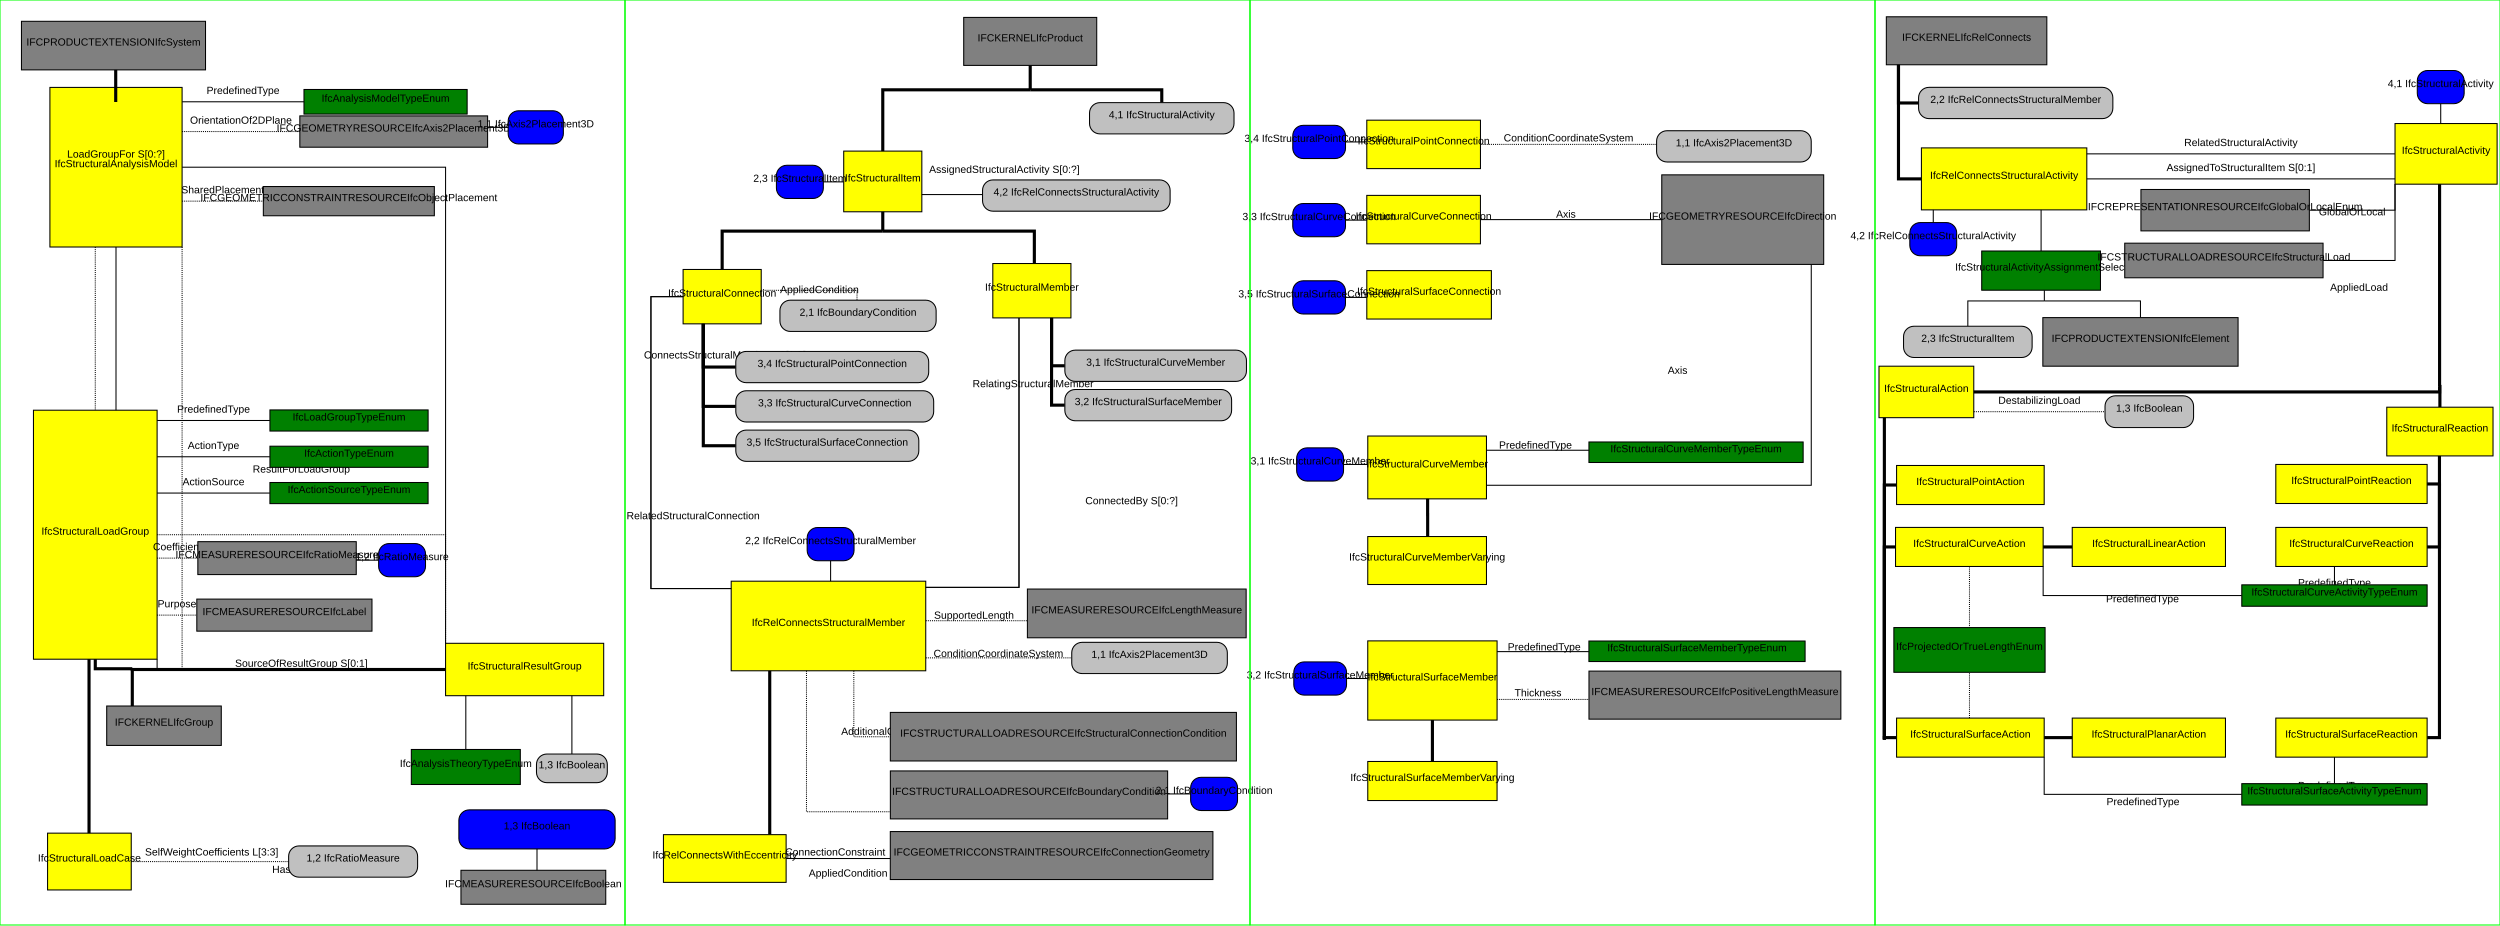
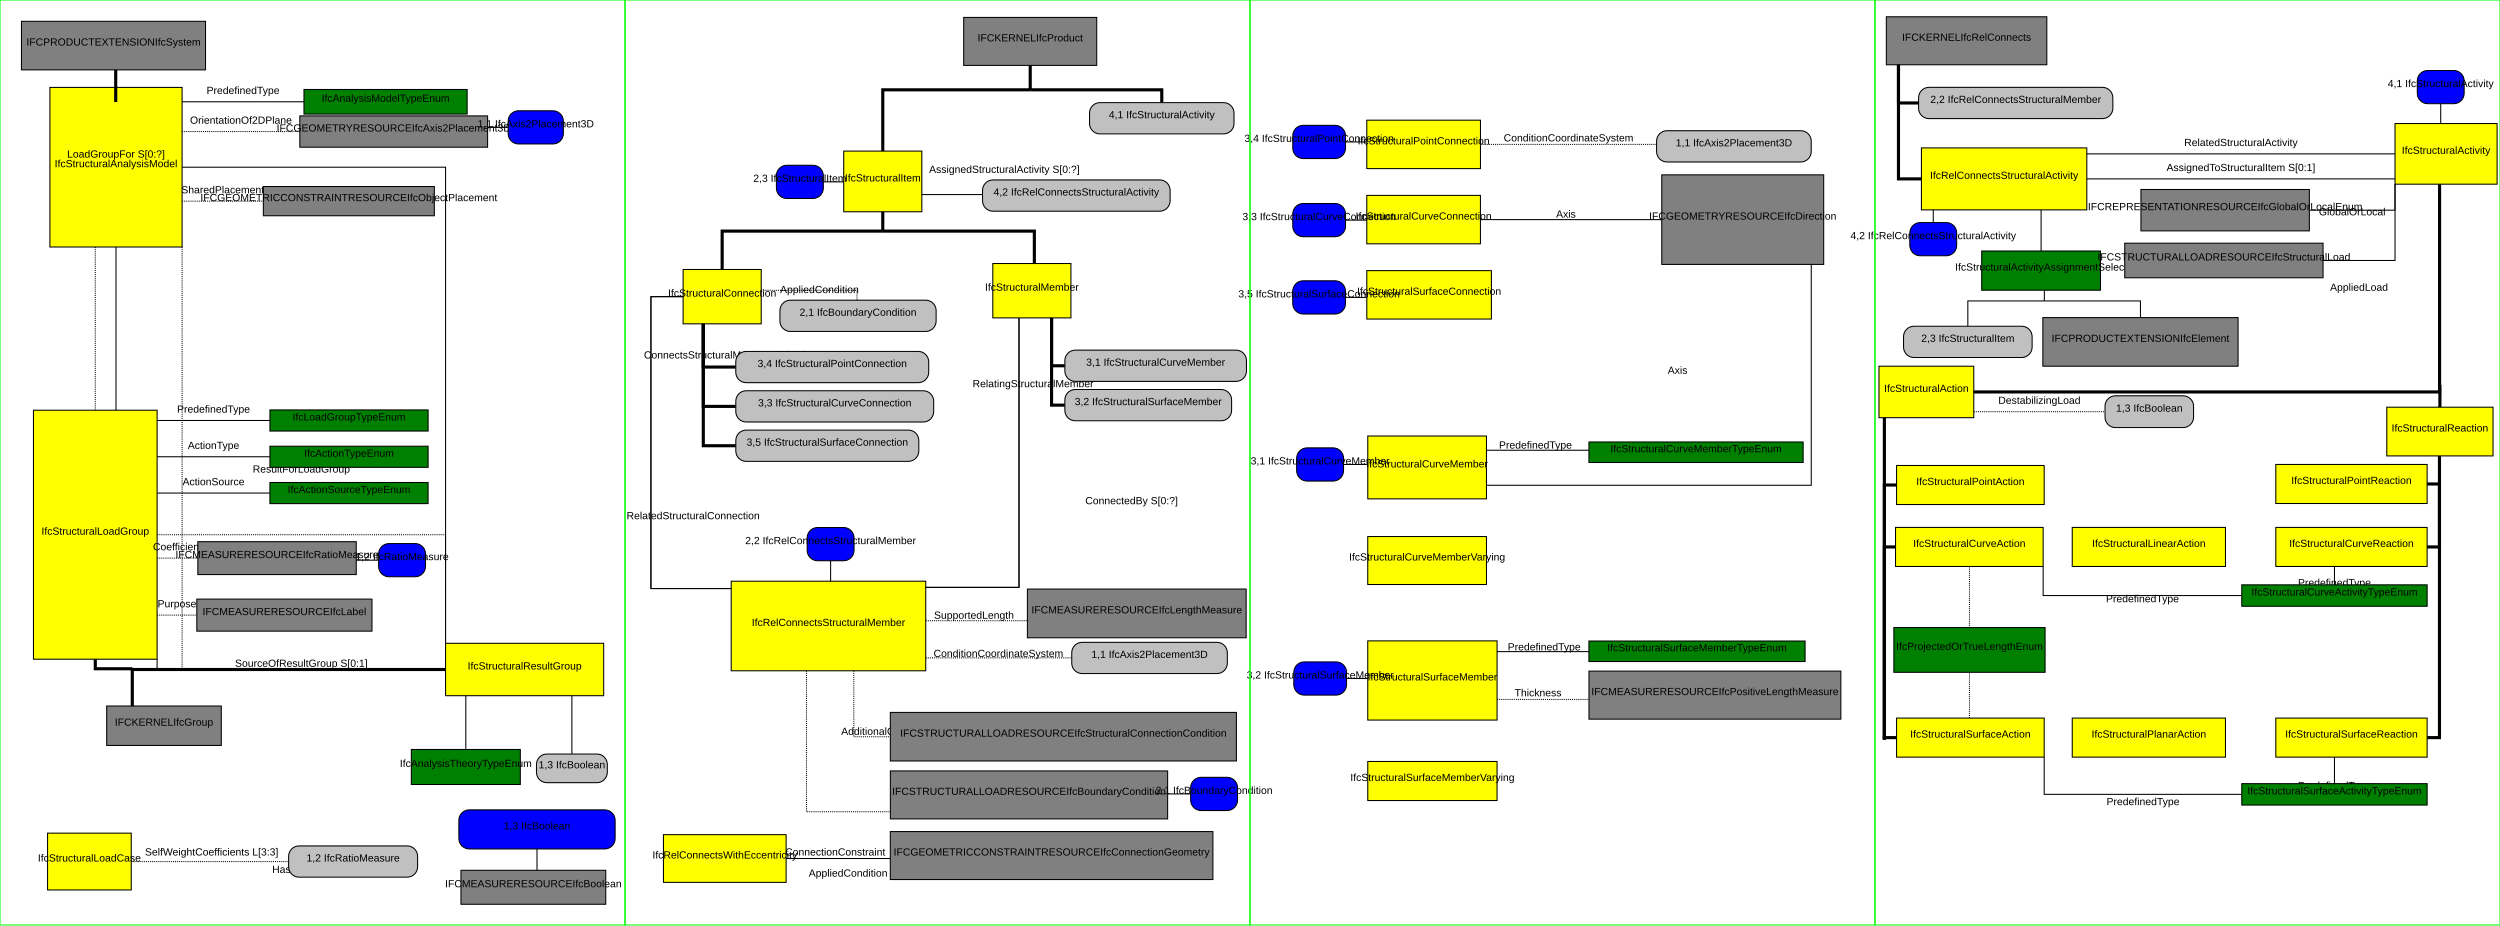
<svg xmlns="http://www.w3.org/2000/svg" version="1.1" width="2400" height="888">
  <g id="IfcRelConnectsStructuralActivity" fill="yellow">
    <rect x="1844.552" y="141.981" width="158.783" height="59.5" stroke="black" />
    <text x="1923.943" y="171.731" fill="black" font-family="Arial, Helvetica, sans-serif" font-size="10" alignment-baseline="middle" text-anchor="middle">IfcRelConnectsStructuralActivity</text>
    <g id="RelatingElement">
      <polyline points="1959.45,201.481 1959.45,201.481 1959.45,240.969 " fill="none" stroke="black" />
      <text x="1959.45" y="253.213" fill="black" font-family="Arial, Helvetica, sans-serif" font-size="10" alignment-baseline="middle" text-anchor="middle">RelatingElement</text>
    </g>
    <g id="RelatedStructuralActivity">
      <polyline points="2003.335,147.708 2003.335,147.708 2299.224,147.708 " fill="none" stroke="black" />
      <text x="2151.28" y="140.208" fill="black" font-family="Arial, Helvetica, sans-serif" font-size="10" alignment-baseline="middle" text-anchor="middle">RelatedStructuralActivity</text>
    </g>
  </g>
  <g id="IfcRelConnectsStructuralMember" fill="yellow">
    <rect x="701.942" y="557.945" width="186.774" height="86.01" stroke="black" />
-     <polyline points="738.941,643.955 738.941,801.261 " fill="none" stroke="black" stroke-width="3" />
    <text x="795.329" y="600.95" fill="black" font-family="Arial, Helvetica, sans-serif" font-size="10" alignment-baseline="middle" text-anchor="middle">IfcRelConnectsStructuralMember</text>
    <g id="RelatingStructuralMember">
      <polyline points="888.716,563.88 978.238,563.88 978.238,305.185 " fill="none" stroke="black" />
      <text x="991.741" y="371.73" fill="black" font-family="Arial, Helvetica, sans-serif" font-size="10" alignment-baseline="middle" text-anchor="middle">RelatingStructuralMember</text>
    </g>
    <g id="RelatedStructuralConnection">
      <polyline points="701.942,565.02 624.898,565.02 624.898,284.79 655.775,284.79 " fill="none" stroke="black" />
      <text x="665.411" y="498.472" fill="black" font-family="Arial, Helvetica, sans-serif" font-size="10" alignment-baseline="middle" text-anchor="middle">RelatedStructuralConnection</text>
    </g>
    <g id="AppliedCondition">
      <polyline points="774.227,643.955 774.227,779.285 854.745,779.285 " fill="none" stroke="black" stroke-dasharray="1,1" />
      <text x="814.201" y="841.569" fill="black" font-family="Arial, Helvetica, sans-serif" font-size="10" alignment-baseline="middle" text-anchor="middle">AppliedCondition</text>
    </g>
    <g id="AdditionalConditions">
      <polyline points="819.663,643.955 819.663,707.279 854.711,707.279 " fill="none" stroke="black" stroke-dasharray="1,1" />
      <text x="853.122" y="705.482" fill="black" font-family="Arial, Helvetica, sans-serif" font-size="10" alignment-baseline="middle" text-anchor="middle">AdditionalConditions</text>
    </g>
    <g id="SupportedLength">
      <polyline points="888.716,595.886 986.304,595.886 " fill="none" stroke="black" stroke-dasharray="1,1" />
      <text x="935.036" y="594.009" fill="black" font-family="Arial, Helvetica, sans-serif" font-size="10" alignment-baseline="middle" text-anchor="middle">SupportedLength</text>
    </g>
    <g id="ConditionCoordinateSystem">
      <polyline points="888.716,631.549 1028.877,631.549 " fill="none" stroke="black" stroke-dasharray="1,1" />
      <text x="958.472" y="630.718" fill="black" font-family="Arial, Helvetica, sans-serif" font-size="10" alignment-baseline="middle" text-anchor="middle">ConditionCoordinateSystem</text>
    </g>
  </g>
  <g id="IfcRelConnectsWithEccentricity" fill="yellow">
    <rect x="636.899" y="801.261" width="117.774" height="45.817" stroke="black" />
    <text x="695.786" y="824.17" fill="black" font-family="Arial, Helvetica, sans-serif" font-size="10" alignment-baseline="middle" text-anchor="middle">IfcRelConnectsWithEccentricity</text>
    <g id="ConnectionConstraint">
      <polyline points="754.673,824.17 854.686,824.17 " fill="none" stroke="black" />
      <text x="801.828" y="821.318" fill="black" font-family="Arial, Helvetica, sans-serif" font-size="10" alignment-baseline="middle" text-anchor="middle">ConnectionConstraint</text>
    </g>
  </g>
  <g id="IfcStructuralAction" fill="yellow">
    <rect x="1803.823" y="351.548" width="91" height="49.426" stroke="black" />
    <polyline points="1809,400.974 1809,400.974 1809,710 " fill="none" stroke="black" stroke-width="3" />
    <polyline points="1809,710 1809,710 1809,465.612 1820.715,465.612 " fill="none" stroke="black" stroke-width="3" />
    <polyline points="1809,710 1809,710 1809,525.073 1819.715,525.073 " fill="none" stroke="black" stroke-width="3" />
    <polyline points="1809,710 1809,710 1809,708.112 1820.715,708.112 " fill="none" stroke="black" stroke-width="3" />
    <text x="1849.323" y="376.261" fill="black" font-family="Arial, Helvetica, sans-serif" font-size="10" alignment-baseline="middle" text-anchor="middle">IfcStructuralAction</text>
    <g id="DestabilizingLoad">
      <polyline points="1894.823,395.224 1894.823,395.224 2020.823,395.224 " fill="none" stroke="black" stroke-dasharray="1,1" />
      <text x="1957.823" y="387.724" fill="black" font-family="Arial, Helvetica, sans-serif" font-size="10" alignment-baseline="middle" text-anchor="middle">DestabilizingLoad</text>
    </g>
  </g>
  <g id="IfcStructuralActivity" fill="yellow">
    <rect x="2299.224" y="118.602" width="98" height="58.212" stroke="black" />
    <polyline points="2342,176.814 2342,176.814 2342,371 " fill="none" stroke="black" stroke-width="3" />
    <polyline points="2342,371 2342,371 2342,376.261 1894.823,376.261 " fill="none" stroke="black" stroke-width="3" />
    <polyline points="2342,371 2342,371 2342.302,371 2342.302,390.914 " fill="none" stroke="black" stroke-width="3" />
    <text x="2348.224" y="147.708" fill="black" font-family="Arial, Helvetica, sans-serif" font-size="10" alignment-baseline="middle" text-anchor="middle">IfcStructuralActivity</text>
    <g id="AppliedLoad">
      <polyline points="2299.224,176.814 2299.224,250.062 2230.13,250.062 " fill="none" stroke="black" />
      <text x="2264.677" y="279.185" fill="black" font-family="Arial, Helvetica, sans-serif" font-size="10" alignment-baseline="middle" text-anchor="middle">AppliedLoad</text>
    </g>
    <g id="GlobalOrLocal">
      <polyline points="2299.224,176.814 2299.224,201.774 2216.979,201.774 " fill="none" stroke="black" />
      <text x="2258.102" y="206.753" fill="black" font-family="Arial, Helvetica, sans-serif" font-size="10" alignment-baseline="middle" text-anchor="middle">GlobalOrLocal</text>
    </g>
    <g id="AssignedToStructuralItem">
      <polyline points="2299.224,171.731 2299.224,171.731 2003.335,171.731 " fill="none" stroke="black" />
      <text x="2151.28" y="164.231" fill="black" font-family="Arial, Helvetica, sans-serif" font-size="10" alignment-baseline="middle" text-anchor="middle">AssignedToStructuralItem S[0:1]</text>
    </g>
  </g>
  <g id="IfcStructuralAnalysisModel" fill="yellow">
    <rect x="47.909" y="83.912" width="126.901" height="153.214" stroke="black" />
    <text x="111.36" y="160.519" fill="black" font-family="Arial, Helvetica, sans-serif" font-size="10" alignment-baseline="middle" text-anchor="middle">IfcStructuralAnalysisModel</text>
    <g id="PredefinedType">
      <polyline points="174.81,97.712 174.81,97.712 291.823,97.712 " fill="none" stroke="black" />
      <text x="233.317" y="90.212" fill="black" font-family="Arial, Helvetica, sans-serif" font-size="10" alignment-baseline="middle" text-anchor="middle">PredefinedType</text>
    </g>
    <g id="OrientationOf2DPlane">
      <polyline points="174.81,126.29 174.81,126.29 287.834,126.29 " fill="none" stroke="black" stroke-dasharray="1,1" />
      <text x="231.322" y="118.79" fill="black" font-family="Arial, Helvetica, sans-serif" font-size="10" alignment-baseline="middle" text-anchor="middle">OrientationOf2DPlane</text>
    </g>
    <g id="LoadedBy">
      <polyline points="91.471,237.126 91.471,237.126 91.471,393.798 " fill="none" stroke="black" stroke-dasharray="1,1" />
      <text x="91.471" y="464.634" fill="black" font-family="Arial, Helvetica, sans-serif" font-size="10" alignment-baseline="middle" text-anchor="middle">LoadedBy S[1:?]</text>
    </g>
    <g id="HasResults">
      <polyline points="174.81,237.126 174.81,642.721 427.746,642.721 " fill="none" stroke="black" stroke-dasharray="1,1" />
      <text x="301.278" y="838.018" fill="black" font-family="Arial, Helvetica, sans-serif" font-size="10" alignment-baseline="middle" text-anchor="middle">HasResults S[1:?]</text>
    </g>
    <g id="SharedPlacement">
      <polyline points="174.81,193.099 174.81,193.099 252.808,193.099 " fill="none" stroke="black" stroke-dasharray="1,1" />
      <text x="213.809" y="185.599" fill="black" font-family="Arial, Helvetica, sans-serif" font-size="10" alignment-baseline="middle" text-anchor="middle">SharedPlacement</text>
    </g>
  </g>
  <g id="IfcStructuralConnection" fill="yellow">
    <rect x="655.775" y="258.688" width="75" height="52.203" stroke="black" />
    <polyline points="675.167,310.891 675.167,310.891 " fill="none" stroke="black" stroke-width="3" />
    <polyline points="675.167,310.891 675.167,390.133 706.371,390.133 " fill="none" stroke="black" stroke-width="3" />
    <polyline points="675.167,310.891 675.167,352.369 706.351,352.369 " fill="none" stroke="black" stroke-width="3" />
    <polyline points="675.167,310.891 675.167,427.904 706.378,427.904 " fill="none" stroke="black" stroke-width="3" />
    <text x="693.275" y="284.79" fill="black" font-family="Arial, Helvetica, sans-serif" font-size="10" alignment-baseline="middle" text-anchor="middle">IfcStructuralConnection</text>
    <g id="AppliedCondition">
      <polyline points="730.775,278.706 822.723,278.706 822.723,288.182 " fill="none" stroke="black" stroke-dasharray="1,1" />
      <text x="786.669" y="281.391" fill="black" font-family="Arial, Helvetica, sans-serif" font-size="10" alignment-baseline="middle" text-anchor="middle">AppliedCondition</text>
    </g>
    <g id="ConnectsStructuralMembers">
      <polyline points="701.942,565.02 624.898,565.02 624.898,284.79 655.775,284.79 " fill="none" stroke="black" />
      <text x="695.962" y="344.171" fill="black" font-family="Arial, Helvetica, sans-serif" font-size="10" alignment-baseline="middle" text-anchor="middle">ConnectsStructuralMembers S[1:?]</text>
    </g>
  </g>
  <g id="IfcStructuralCurveAction" fill="yellow">
    <rect x="1819.715" y="506.323" width="141.703" height="37.5" stroke="black" />
-     <polyline points="1961.418,525.073 1961.418,525.073 1989.354,525.073 " fill="none" stroke="black" stroke-width="3" />
    <text x="1890.566" y="525.073" fill="black" font-family="Arial, Helvetica, sans-serif" font-size="10" alignment-baseline="middle" text-anchor="middle">IfcStructuralCurveAction</text>
    <g id="ProjectedOrTrue">
      <polyline points="1890.696,543.823 1890.696,543.823 1890.696,602.462 " fill="none" stroke="black" stroke-dasharray="1,1" />
      <text x="1890.696" y="624.281" fill="black" font-family="Arial, Helvetica, sans-serif" font-size="10" alignment-baseline="middle" text-anchor="middle">ProjectedOrTrue</text>
    </g>
    <g id="PredefinedType">
      <polyline points="1961.418,543.823 1961.418,571.727 2152.13,571.727 " fill="none" stroke="black" />
      <text x="2056.774" y="578.18" fill="black" font-family="Arial, Helvetica, sans-serif" font-size="10" alignment-baseline="middle" text-anchor="middle">PredefinedType</text>
    </g>
  </g>
  <g id="IfcStructuralCurveConnection" fill="yellow">
    <rect x="1312.113" y="187.573" width="109.094" height="46.5" stroke="black" />
    <text x="1366.66" y="210.823" fill="black" font-family="Arial, Helvetica, sans-serif" font-size="10" alignment-baseline="middle" text-anchor="middle">IfcStructuralCurveConnection</text>
    <g id="Axis">
      <polyline points="1421.207,210.823 1508.25,210.823 1508.25,210.849 1595.294,210.849 " fill="none" stroke="black" />
      <text x="1503.295" y="208.947" fill="black" font-family="Arial, Helvetica, sans-serif" font-size="10" alignment-baseline="middle" text-anchor="middle">Axis</text>
    </g>
  </g>
  <g id="IfcStructuralCurveMember" fill="yellow">
    <rect x="1313.068" y="418.588" width="113.943" height="60.313" stroke="black" />
-     <polyline points="1370.508,478.901 1370.508,493.947 1370.554,493.947 1370.554,515.077 " fill="none" stroke="black" stroke-width="3" />
    <text x="1370.04" y="448.744" fill="black" font-family="Arial, Helvetica, sans-serif" font-size="10" alignment-baseline="middle" text-anchor="middle">IfcStructuralCurveMember</text>
    <g id="PredefinedType">
      <polyline points="1427.011,432.235 1525.383,432.235 " fill="none" stroke="black" />
      <text x="1474.059" y="430.638" fill="black" font-family="Arial, Helvetica, sans-serif" font-size="10" alignment-baseline="middle" text-anchor="middle">PredefinedType</text>
    </g>
    <g id="Axis">
      <polyline points="1427.011,465.854 1738.807,465.854 1738.807,253.837 " fill="none" stroke="black" />
      <text x="1610.493" y="358.872" fill="black" font-family="Arial, Helvetica, sans-serif" font-size="10" alignment-baseline="middle" text-anchor="middle">Axis</text>
    </g>
  </g>
  <g id="IfcStructuralCurveMemberVarying" fill="yellow">
    <rect x="1313.041" y="515.077" width="113.972" height="46.055" stroke="black" />
    <text x="1370.027" y="538.105" fill="black" font-family="Arial, Helvetica, sans-serif" font-size="10" alignment-baseline="middle" text-anchor="middle">IfcStructuralCurveMemberVarying</text>
  </g>
  <g id="IfcStructuralCurveReaction" fill="yellow">
    <rect x="2184.78" y="506.323" width="145.259" height="37.5" stroke="black" />
    <text x="2257.41" y="525.073" fill="black" font-family="Arial, Helvetica, sans-serif" font-size="10" alignment-baseline="middle" text-anchor="middle">IfcStructuralCurveReaction</text>
    <g id="PredefinedType">
      <polyline points="2241.085,543.823 2241.085,543.823 2241.085,561.454 " fill="none" stroke="black" />
      <text x="2241.085" y="562.77" fill="black" font-family="Arial, Helvetica, sans-serif" font-size="10" alignment-baseline="middle" text-anchor="middle">PredefinedType</text>
    </g>
  </g>
  <g id="IfcStructuralItem" fill="yellow">
    <rect x="809.964" y="145.059" width="75" height="58.25" stroke="black" />
    <polyline points="847.464,203.309 847.464,221.865 " fill="none" stroke="black" stroke-width="3" />
    <polyline points="847.464,221.865 992.972,221.865 992.972,252.985 " fill="none" stroke="black" stroke-width="3" />
    <polyline points="847.464,221.865 693.275,221.865 693.275,258.688 " fill="none" stroke="black" stroke-width="3" />
    <text x="847.464" y="174.184" fill="black" font-family="Arial, Helvetica, sans-serif" font-size="10" alignment-baseline="middle" text-anchor="middle">IfcStructuralItem</text>
    <g id="AssignedStructuralActivity">
      <polyline points="884.964,186.779 943.241,186.779 " fill="none" stroke="black" />
      <text x="964.205" y="165.986" fill="black" font-family="Arial, Helvetica, sans-serif" font-size="10" alignment-baseline="middle" text-anchor="middle">AssignedStructuralActivity S[0:?]</text>
    </g>
  </g>
  <g id="IfcStructuralLinearAction" fill="yellow">
    <rect x="1989.354" y="506.323" width="147.097" height="37.5" stroke="black" />
    <text x="2062.902" y="525.073" fill="black" font-family="Arial, Helvetica, sans-serif" font-size="10" alignment-baseline="middle" text-anchor="middle">IfcStructuralLinearAction</text>
  </g>
  <g id="IfcStructuralLoadCase" fill="yellow">
    <rect x="45.668" y="799.823" width="80.323" height="54.534" stroke="black" />
    <text x="85.83" y="827.09" fill="black" font-family="Arial, Helvetica, sans-serif" font-size="10" alignment-baseline="middle" text-anchor="middle">IfcStructuralLoadCase</text>
    <g id="SelfWeightCoefficients">
      <polyline points="125.991,827.129 277.081,827.129 " fill="none" stroke="black" stroke-dasharray="1,1" />
      <text x="203.191" y="821.296" fill="black" font-family="Arial, Helvetica, sans-serif" font-size="10" alignment-baseline="middle" text-anchor="middle">SelfWeightCoefficients L[3:3]</text>
    </g>
  </g>
  <g id="IfcStructuralLoadGroup" fill="yellow">
    <rect x="32.119" y="393.798" width="118.703" height="239.044" stroke="black" />
-     <polyline points="85.471,632.843 85.471,632.843 85.471,799.823 " fill="none" stroke="black" stroke-width="3" />
    <text x="91.471" y="513.321" fill="black" font-family="Arial, Helvetica, sans-serif" font-size="10" alignment-baseline="middle" text-anchor="middle">IfcStructuralLoadGroup</text>
    <g id="PredefinedType">
      <polyline points="150.822,403.669 150.822,403.669 259.144,403.669 " fill="none" stroke="black" />
      <text x="204.983" y="396.169" fill="black" font-family="Arial, Helvetica, sans-serif" font-size="10" alignment-baseline="middle" text-anchor="middle">PredefinedType</text>
    </g>
    <g id="ActionType">
      <polyline points="150.822,438.492 150.822,438.492 259.148,438.492 " fill="none" stroke="black" />
      <text x="204.985" y="430.992" fill="black" font-family="Arial, Helvetica, sans-serif" font-size="10" alignment-baseline="middle" text-anchor="middle">ActionType</text>
    </g>
    <g id="ActionSource">
      <polyline points="150.822,473.34 150.822,473.34 259.121,473.34 " fill="none" stroke="black" />
      <text x="204.971" y="465.84" fill="black" font-family="Arial, Helvetica, sans-serif" font-size="10" alignment-baseline="middle" text-anchor="middle">ActionSource</text>
    </g>
    <g id="Coefficient">
      <polyline points="150.822,535.8 150.822,535.8 189.93,535.8 " fill="none" stroke="black" stroke-dasharray="1,1" />
      <text x="170.376" y="528.3" fill="black" font-family="Arial, Helvetica, sans-serif" font-size="10" alignment-baseline="middle" text-anchor="middle">Coefficient</text>
    </g>
    <g id="Purpose">
      <polyline points="150.822,590.52 150.822,590.52 188.944,590.52 " fill="none" stroke="black" stroke-dasharray="1,1" />
      <text x="169.883" y="583.02" fill="black" font-family="Arial, Helvetica, sans-serif" font-size="10" alignment-baseline="middle" text-anchor="middle">Purpose</text>
    </g>
    <g id="SourceOfResultGroup">
      <polyline points="150.822,632.843 150.822,642.721 427.746,642.721 " fill="none" stroke="black" />
      <text x="289.284" y="640.16" fill="black" font-family="Arial, Helvetica, sans-serif" font-size="10" alignment-baseline="middle" text-anchor="middle">SourceOfResultGroup S[0:1]</text>
    </g>
    <g id="LoadGroupFor">
      <polyline points="111.36,393.798 111.36,393.798 111.36,237.126 " fill="none" stroke="black" />
      <text x="111.36" y="151.29" fill="black" font-family="Arial, Helvetica, sans-serif" font-size="10" alignment-baseline="middle" text-anchor="middle">LoadGroupFor S[0:?]</text>
    </g>
  </g>
  <g id="IfcStructuralMember" fill="yellow">
    <rect x="953.096" y="252.985" width="75" height="52.2" stroke="black" />
    <polyline points="1009.499,305.185 1009.499,305.185 " fill="none" stroke="black" stroke-width="3" />
    <polyline points="1009.499,305.185 1009.499,351.14 1022.269,351.14 " fill="none" stroke="black" stroke-width="3" />
    <polyline points="1009.499,305.185 1009.499,388.937 1022.252,388.937 " fill="none" stroke="black" stroke-width="3" />
    <text x="990.596" y="279.085" fill="black" font-family="Arial, Helvetica, sans-serif" font-size="10" alignment-baseline="middle" text-anchor="middle">IfcStructuralMember</text>
    <g id="ConnectedBy">
      <polyline points="888.716,563.88 978.238,563.88 978.238,305.185 " fill="none" stroke="black" />
      <text x="1086.326" y="484.074" fill="black" font-family="Arial, Helvetica, sans-serif" font-size="10" alignment-baseline="middle" text-anchor="middle">ConnectedBy S[0:?]</text>
    </g>
  </g>
  <g id="IfcStructuralPlanarAction" fill="yellow">
    <rect x="1989.354" y="689.362" width="147.097" height="37.5" stroke="black" />
    <text x="2062.902" y="708.112" fill="black" font-family="Arial, Helvetica, sans-serif" font-size="10" alignment-baseline="middle" text-anchor="middle">IfcStructuralPlanarAction</text>
  </g>
  <g id="IfcStructuralPointAction" fill="yellow">
    <rect x="1820.715" y="446.862" width="141.703" height="37.5" stroke="black" />
    <text x="1891.566" y="465.612" fill="black" font-family="Arial, Helvetica, sans-serif" font-size="10" alignment-baseline="middle" text-anchor="middle">IfcStructuralPointAction</text>
  </g>
  <g id="IfcStructuralPointConnection" fill="yellow">
    <rect x="1312.119" y="115.369" width="109.119" height="46.5" stroke="black" />
    <text x="1366.679" y="138.619" fill="black" font-family="Arial, Helvetica, sans-serif" font-size="10" alignment-baseline="middle" text-anchor="middle">IfcStructuralPointConnection</text>
    <g id="ConditionCoordinateSystem">
      <polyline points="1421.238,138.619 1590.33,138.619 " fill="none" stroke="black" stroke-dasharray="1,1" />
      <text x="1505.784" y="135.767" fill="black" font-family="Arial, Helvetica, sans-serif" font-size="10" alignment-baseline="middle" text-anchor="middle">ConditionCoordinateSystem</text>
    </g>
  </g>
  <g id="IfcStructuralPointReaction" fill="yellow">
    <rect x="2184.78" y="445.862" width="145.259" height="37.5" stroke="black" />
    <text x="2257.41" y="464.612" fill="black" font-family="Arial, Helvetica, sans-serif" font-size="10" alignment-baseline="middle" text-anchor="middle">IfcStructuralPointReaction</text>
  </g>
  <g id="IfcStructuralReaction" fill="yellow">
    <rect x="2291.302" y="390.914" width="102" height="46.768" stroke="black" />
    <polyline points="2341.883,437.682 2341.883,437.682 2341.883,464.682 " fill="none" stroke="black" stroke-width="3" />
    <polyline points="2341.883,464.682 2341.883,464.682 2341.883,464.612 2330.04,464.612 " fill="none" stroke="black" stroke-width="3" />
    <polyline points="2341.883,464.682 2341.883,464.682 2341.883,525.073 2330.04,525.073 " fill="none" stroke="black" stroke-width="3" />
    <polyline points="2341.883,464.682 2341.883,464.682 2341.883,708.112 2330.04,708.112 " fill="none" stroke="black" stroke-width="3" />
    <text x="2342.302" y="414.298" fill="black" font-family="Arial, Helvetica, sans-serif" font-size="10" alignment-baseline="middle" text-anchor="middle">IfcStructuralReaction</text>
  </g>
  <g id="IfcStructuralResultGroup" fill="yellow">
    <rect x="427.746" y="617.571" width="151.802" height="50.3" stroke="black" />
    <text x="503.647" y="642.721" fill="black" font-family="Arial, Helvetica, sans-serif" font-size="10" alignment-baseline="middle" text-anchor="middle">IfcStructuralResultGroup</text>
    <g id="TheoryType">
      <polyline points="447.183,667.871 447.183,667.871 447.183,719.494 " fill="none" stroke="black" />
      <text x="447.183" y="737.806" fill="black" font-family="Arial, Helvetica, sans-serif" font-size="10" alignment-baseline="middle" text-anchor="middle">TheoryType</text>
    </g>
    <g id="ResultForLoadGroup">
      <polyline points="427.746,617.571 427.746,513.321 150.822,513.321 " fill="none" stroke="black" stroke-dasharray="1,1" />
      <text x="289.284" y="453.695" fill="black" font-family="Arial, Helvetica, sans-serif" font-size="10" alignment-baseline="middle" text-anchor="middle">ResultForLoadGroup</text>
    </g>
    <g id="IsLinear">
      <polyline points="549.019,667.871 549.019,667.871 549.019,723.871 " fill="none" stroke="black" />
      <text x="549.019" y="744.371" fill="black" font-family="Arial, Helvetica, sans-serif" font-size="10" alignment-baseline="middle" text-anchor="middle">IsLinear</text>
    </g>
    <g id="ResultGroupFor">
      <polyline points="427.746,617.571 427.746,160.519 174.81,160.519 " fill="none" stroke="black" />
      <text x="301.278" y="-75.507" fill="black" font-family="Arial, Helvetica, sans-serif" font-size="10" alignment-baseline="middle" text-anchor="middle">ResultGroupFor S[0:1]</text>
    </g>
  </g>
  <g id="IfcStructuralSurfaceAction" fill="yellow">
    <rect x="1820.715" y="689.362" width="141.703" height="37.5" stroke="black" />
-     <polyline points="1962.418,708.112 1962.418,708.112 1989.354,708.112 " fill="none" stroke="black" stroke-width="3" />
    <text x="1891.566" y="708.112" fill="black" font-family="Arial, Helvetica, sans-serif" font-size="10" alignment-baseline="middle" text-anchor="middle">IfcStructuralSurfaceAction</text>
    <g id="ProjectedOrTrue">
      <polyline points="1890.696,689.362 1890.696,689.362 1890.696,645.4 " fill="none" stroke="black" stroke-dasharray="1,1" />
      <text x="1890.696" y="615.919" fill="black" font-family="Arial, Helvetica, sans-serif" font-size="10" alignment-baseline="middle" text-anchor="middle">ProjectedOrTrue</text>
    </g>
    <g id="PredefinedType">
      <polyline points="1962.418,726.862 1962.418,762.583 2152.13,762.583 " fill="none" stroke="black" />
      <text x="2057.274" y="772.943" fill="black" font-family="Arial, Helvetica, sans-serif" font-size="10" alignment-baseline="middle" text-anchor="middle">PredefinedType</text>
    </g>
  </g>
  <g id="IfcStructuralSurfaceConnection" fill="yellow">
    <rect x="1312.127" y="259.805" width="119.61" height="46.475" stroke="black" />
    <text x="1371.932" y="283.043" fill="black" font-family="Arial, Helvetica, sans-serif" font-size="10" alignment-baseline="middle" text-anchor="middle">IfcStructuralSurfaceConnection</text>
  </g>
  <g id="IfcStructuralSurfaceMember" fill="yellow">
    <rect x="1313.043" y="615.252" width="124.15" height="76.016" stroke="black" />
-     <polyline points="1375.118,691.269 1375.118,731.018 " fill="none" stroke="black" stroke-width="3" />
    <text x="1375.118" y="653.261" fill="black" font-family="Arial, Helvetica, sans-serif" font-size="10" alignment-baseline="middle" text-anchor="middle">IfcStructuralSurfaceMember</text>
    <g id="PredefinedType">
      <polyline points="1437.193,625.558 1525.361,625.558 " fill="none" stroke="black" />
      <text x="1482.431" y="624.41" fill="black" font-family="Arial, Helvetica, sans-serif" font-size="10" alignment-baseline="middle" text-anchor="middle">PredefinedType</text>
    </g>
    <g id="Thickness">
      <polyline points="1437.193,671.459 1525.419,671.459 " fill="none" stroke="black" stroke-dasharray="1,1" />
      <text x="1476.504" y="668.459" fill="black" font-family="Arial, Helvetica, sans-serif" font-size="10" alignment-baseline="middle" text-anchor="middle">Thickness</text>
    </g>
  </g>
  <g id="IfcStructuralSurfaceMemberVarying" fill="yellow">
    <rect x="1313.058" y="731.018" width="124.121" height="37.5" stroke="black" />
    <text x="1375.118" y="749.768" fill="black" font-family="Arial, Helvetica, sans-serif" font-size="10" alignment-baseline="middle" text-anchor="middle">IfcStructuralSurfaceMemberVarying</text>
  </g>
  <g id="IfcStructuralSurfaceReaction" fill="yellow">
    <rect x="2184.78" y="689.362" width="145.259" height="37.5" stroke="black" />
    <text x="2257.41" y="708.112" fill="black" font-family="Arial, Helvetica, sans-serif" font-size="10" alignment-baseline="middle" text-anchor="middle">IfcStructuralSurfaceReaction</text>
    <g id="PredefinedType">
      <polyline points="2241.085,726.862 2241.085,726.862 2241.085,752.309 " fill="none" stroke="black" />
      <text x="2241.085" y="757.533" fill="black" font-family="Arial, Helvetica, sans-serif" font-size="10" alignment-baseline="middle" text-anchor="middle">PredefinedType</text>
    </g>
  </g>
  <g id="IfcActionSourceTypeEnum" fill="green">
    <rect x="259.121" y="463.205" width="151.825" height="20.271" stroke="black" />
    <text x="335.033" y="473.34" fill="black" font-family="Arial, Helvetica, sans-serif" font-size="10" alignment-baseline="middle" text-anchor="middle">IfcActionSourceTypeEnum</text>
  </g>
  <g id="IfcActionTypeEnum" fill="green">
    <rect x="259.148" y="428.357" width="151.825" height="20.271" stroke="black" />
    <text x="335.06" y="438.492" fill="black" font-family="Arial, Helvetica, sans-serif" font-size="10" alignment-baseline="middle" text-anchor="middle">IfcActionTypeEnum</text>
  </g>
  <g id="IfcAnalysisModelTypeEnum" fill="green">
    <rect x="291.823" y="85.899" width="156.625" height="23.625" stroke="black" />
    <text x="370.136" y="97.712" fill="black" font-family="Arial, Helvetica, sans-serif" font-size="10" alignment-baseline="middle" text-anchor="middle">IfcAnalysisModelTypeEnum</text>
  </g>
  <g id="IfcAnalysisTheoryTypeEnum" fill="green">
    <rect x="394.871" y="719.494" width="104.625" height="33.625" stroke="black" />
    <text x="447.183" y="736.307" fill="black" font-family="Arial, Helvetica, sans-serif" font-size="10" alignment-baseline="middle" text-anchor="middle">IfcAnalysisTheoryTypeEnum</text>
  </g>
  <g id="IfcLoadGroupTypeEnum" fill="green">
    <rect x="259.144" y="393.534" width="151.838" height="20.271" stroke="black" />
    <text x="335.062" y="403.669" fill="black" font-family="Arial, Helvetica, sans-serif" font-size="10" alignment-baseline="middle" text-anchor="middle">IfcLoadGroupTypeEnum</text>
  </g>
  <g id="IfcProjectedOrTrueLengthEnum" fill="green">
    <rect x="1818.115" y="602.462" width="145.163" height="42.938" stroke="black" />
    <text x="1890.696" y="623.931" fill="black" font-family="Arial, Helvetica, sans-serif" font-size="10" alignment-baseline="middle" text-anchor="middle">IfcProjectedOrTrueLengthEnum</text>
  </g>
  <g id="IfcStructuralCurveActivityTypeEnum" fill="green">
    <rect x="2152.13" y="561.454" width="177.909" height="20.547" stroke="black" />
    <text x="2241.085" y="571.727" fill="black" font-family="Arial, Helvetica, sans-serif" font-size="10" alignment-baseline="middle" text-anchor="middle">IfcStructuralCurveActivityTypeEnum</text>
  </g>
  <g id="IfcStructuralCurveMemberTypeEnum" fill="green">
    <rect x="1525.383" y="424.297" width="205.629" height="19.701" stroke="black" />
    <text x="1628.197" y="434.148" fill="black" font-family="Arial, Helvetica, sans-serif" font-size="10" alignment-baseline="middle" text-anchor="middle">IfcStructuralCurveMemberTypeEnum</text>
  </g>
  <g id="IfcStructuralSurfaceActivityTypeEnum" fill="green">
    <rect x="2152.13" y="752.309" width="177.909" height="20.547" stroke="black" />
    <text x="2241.085" y="762.583" fill="black" font-family="Arial, Helvetica, sans-serif" font-size="10" alignment-baseline="middle" text-anchor="middle">IfcStructuralSurfaceActivityTypeEnum</text>
  </g>
  <g id="IfcStructuralSurfaceMemberTypeEnum" fill="green">
    <rect x="1525.361" y="615.382" width="207.523" height="19.701" stroke="black" />
    <text x="1629.122" y="625.233" fill="black" font-family="Arial, Helvetica, sans-serif" font-size="10" alignment-baseline="middle" text-anchor="middle">IfcStructuralSurfaceMemberTypeEnum</text>
  </g>
  <g id="IfcStructuralActivityAssignmentSelect" fill="green">
    <rect x="1902.45" y="240.969" width="114" height="37.625" stroke="black" />
    <polyline points="1962.572,278.594 1962.572,288.907 " fill="none" stroke="black" />
    <polyline points="1962.572,288.907 1889.118,288.906 1889.118,313.192 " fill="none" stroke="black" />
    <polyline points="1962.572,288.907 2054.839,288.907 2054.839,304.905 " fill="none" stroke="black" />
    <text x="1959.45" y="259.781" fill="black" font-family="Arial, Helvetica, sans-serif" font-size="10" alignment-baseline="middle" text-anchor="middle">IfcStructuralActivityAssignmentSelect</text>
  </g>
  <g id="IFCKERNEL">
    <g id="IfcProduct" fill="grey">
      <rect x="925.161" y="16.722" width="127.691" height="46.055" stroke="black" />
      <polyline points="989.006,62.777 989.006,86.219 " fill="none" stroke="black" stroke-width="3" />
      <polyline points="989.006,86.219 847.464,86.219 847.464,145.059 " fill="none" stroke="black" stroke-width="3" />
      <polyline points="989.006,86.219 1115.301,86.219 1115.301,98.533 " fill="none" stroke="black" stroke-width="3" />
      <text x="989.006" y="39.749" fill="black" font-family="Arial, Helvetica, sans-serif" font-size="10" alignment-baseline="middle" text-anchor="middle">IFCKERNEL
IfcProduct</text>
    </g>
    <g id="IfcRelConnects" fill="grey">
      <rect x="1810.882" y="16.119" width="154.071" height="46.055" stroke="black" />
      <polyline points="1822.535,62.174 1822.535,62.174 " fill="none" stroke="black" stroke-width="3" />
      <polyline points="1822.535,62.174 1822.535,98.859 1841.831,98.859 " fill="none" stroke="black" stroke-width="3" />
      <polyline points="1822.535,62.174 1822.535,62.174 1822.535,171.731 1844.552,171.731 " fill="none" stroke="black" stroke-width="3" />
      <text x="1887.917" y="39.146" fill="black" font-family="Arial, Helvetica, sans-serif" font-size="10" alignment-baseline="middle" text-anchor="middle">IFCKERNEL
IfcRelConnects</text>
    </g>
    <g id="IfcGroup" fill="grey">
      <rect x="102.439" y="677.77" width="109.987" height="37.842" stroke="black" />
      <polyline points="127,677.77 127,677.77 127,642 " fill="none" stroke="black" stroke-width="3" />
      <polyline points="127,642 127,642 91.471,642 91.471,632.843 " fill="none" stroke="black" stroke-width="3" />
      <polyline points="127,642 127,642 127,642.721 427.746,642.721 " fill="none" stroke="black" stroke-width="3" />
      <text x="157.432" y="696.69" fill="black" font-family="Arial, Helvetica, sans-serif" font-size="10" alignment-baseline="middle" text-anchor="middle">IFCKERNEL
IfcGroup</text>
    </g>
  </g>
  <g id="IFCGEOMETRYRESOURCE">
    <g id="IfcAxis2Placement3D" fill="grey">
      <rect x="287.834" y="111.262" width="180.26" height="30.055" stroke="black" />
      <text x="377.964" y="126.29" fill="black" font-family="Arial, Helvetica, sans-serif" font-size="10" alignment-baseline="middle" text-anchor="middle">IFCGEOMETRYRESOURCE
IfcAxis2Placement3D</text>
    </g>
    <g id="IfcDirection" fill="grey">
      <rect x="1595.294" y="167.86" width="155.451" height="85.978" stroke="black" />
      <text x="1673.019" y="210.849" fill="black" font-family="Arial, Helvetica, sans-serif" font-size="10" alignment-baseline="middle" text-anchor="middle">IFCGEOMETRYRESOURCE
IfcDirection</text>
    </g>
  </g>
  <g id="IFCMEASURERESOURCE">
    <g id="IfcLabel" fill="grey">
      <rect x="188.944" y="575.133" width="168.149" height="30.773" stroke="black" />
      <text x="273.018" y="590.52" fill="black" font-family="Arial, Helvetica, sans-serif" font-size="10" alignment-baseline="middle" text-anchor="middle">IFCMEASURERESOURCE
IfcLabel</text>
    </g>
    <g id="IfcPositiveLengthMeasure" fill="grey">
      <rect x="1525.419" y="644.259" width="241.794" height="46.126" stroke="black" />
      <text x="1646.316" y="667.322" fill="black" font-family="Arial, Helvetica, sans-serif" font-size="10" alignment-baseline="middle" text-anchor="middle">IFCMEASURERESOURCE
IfcPositiveLengthMeasure</text>
    </g>
    <g id="IfcLengthMeasure" fill="grey">
      <rect x="986.304" y="565.486" width="209.997" height="46.781" stroke="black" />
      <text x="1091.302" y="588.876" fill="black" font-family="Arial, Helvetica, sans-serif" font-size="10" alignment-baseline="middle" text-anchor="middle">IFCMEASURERESOURCE
IfcLengthMeasure</text>
    </g>
    <g id="IfcRatioMeasure" fill="grey">
      <rect x="189.93" y="520.005" width="152.061" height="31.591" stroke="black" />
      <text x="265.96" y="535.8" fill="black" font-family="Arial, Helvetica, sans-serif" font-size="10" alignment-baseline="middle" text-anchor="middle">IFCMEASURERESOURCE
IfcRatioMeasure</text>
    </g>
    <g id="IfcBoolean" fill="grey">
      <rect x="442.519" y="835.473" width="139" height="32.625" stroke="black" />
      <text x="512.019" y="851.786" fill="black" font-family="Arial, Helvetica, sans-serif" font-size="10" alignment-baseline="middle" text-anchor="middle">IFCMEASURERESOURCE
IfcBoolean</text>
    </g>
  </g>
  <g id="IFCPRODUCTEXTENSION">
    <g id="IfcSystem" fill="grey">
      <rect x="20.598" y="20.454" width="176.7" height="46.625" stroke="black" />
      <polyline points="111.081,67.079 111.081,97.912 " fill="none" stroke="black" stroke-width="3" />
      <text x="108.948" y="43.766" fill="black" font-family="Arial, Helvetica, sans-serif" font-size="10" alignment-baseline="middle" text-anchor="middle">IFCPRODUCTEXTENSION
IfcSystem</text>
    </g>
    <g id="IfcElement" fill="grey">
      <rect x="1961.135" y="304.905" width="187.408" height="46.643" stroke="black" />
      <text x="2054.839" y="328.227" fill="black" font-family="Arial, Helvetica, sans-serif" font-size="10" alignment-baseline="middle" text-anchor="middle">IFCPRODUCTEXTENSION
IfcElement</text>
    </g>
  </g>
  <g id="IFCGEOMETRICCONSTRAINTRESOURCE">
    <g id="IfcConnectionGeometry" fill="grey">
      <rect x="854.686" y="798.309" width="309.704" height="46.055" stroke="black" />
      <text x="1009.538" y="821.336" fill="black" font-family="Arial, Helvetica, sans-serif" font-size="10" alignment-baseline="middle" text-anchor="middle">IFCGEOMETRICCONSTRAINTRESOURCE
IfcConnectionGeometry</text>
    </g>
    <g id="IfcObjectPlacement" fill="grey">
      <rect x="252.808" y="179.071" width="164.156" height="28.055" stroke="black" />
      <text x="334.886" y="193.099" fill="black" font-family="Arial, Helvetica, sans-serif" font-size="10" alignment-baseline="middle" text-anchor="middle">IFCGEOMETRICCONSTRAINTRESOURCE
IfcObjectPlacement</text>
    </g>
  </g>
  <g id="IFCSTRUCTURALLOADRESOURCE">
    <g id="IfcBoundaryCondition" fill="grey">
      <rect x="854.745" y="740.096" width="266.179" height="46.055" stroke="black" />
      <text x="987.834" y="763.124" fill="black" font-family="Arial, Helvetica, sans-serif" font-size="10" alignment-baseline="middle" text-anchor="middle">IFCSTRUCTURALLOADRESOURCE
IfcBoundaryCondition</text>
    </g>
    <g id="IfcStructuralLoad" fill="grey">
      <rect x="2039.749" y="233.454" width="190.382" height="33.215" stroke="black" />
      <text x="2134.939" y="250.062" fill="black" font-family="Arial, Helvetica, sans-serif" font-size="10" alignment-baseline="middle" text-anchor="middle">IFCSTRUCTURALLOADRESOURCE
IfcStructuralLoad</text>
    </g>
    <g id="IfcStructuralConnectionCondition" fill="grey">
      <rect x="854.711" y="683.914" width="332.243" height="46.625" stroke="black" />
      <text x="1020.833" y="707.227" fill="black" font-family="Arial, Helvetica, sans-serif" font-size="10" alignment-baseline="middle" text-anchor="middle">IFCSTRUCTURALLOADRESOURCE
IfcStructuralConnectionCondition</text>
    </g>
  </g>
  <g id="IFCREPRESENTATIONRESOURCE">
    <g id="IfcGlobalOrLocalEnum" fill="grey">
      <rect x="2055.3" y="181.905" width="161.679" height="39.737" stroke="black" />
      <text x="2136.14" y="201.774" fill="black" font-family="Arial, Helvetica, sans-serif" font-size="10" alignment-baseline="middle" text-anchor="middle">IFCREPRESENTATIONRESOURCE
IfcGlobalOrLocalEnum</text>
    </g>
  </g>
  <g id="1,1 IfcAxis2Placement3D" fill="blue">
    <rect x="487.83" y="106.35" width="52.993" height="31.863" rx="10" ry="10" stroke="black" />
    <polyline points="487.83,122.282 468.094,122.282 468.094,122.282 " fill="none" stroke="black" />
    <text x="514.327" y="122.282" fill="black" font-family="Arial, Helvetica, sans-serif" font-size="10" alignment-baseline="middle" text-anchor="middle">1,1 IfcAxis2Placement3D</text>
    <g id="1,1 IfcAxis2Placement3D" fill="silver">
      <rect x="1028.877" y="616.631" width="149.36" height="30" rx="10" ry="10" stroke="black" />
      <text x="1103.557" y="631.631" fill="black" font-family="Arial, Helvetica, sans-serif" font-size="10" alignment-baseline="middle" text-anchor="middle">1,1 IfcAxis2Placement3D</text>
    </g>
    <g id="1,1 IfcAxis2Placement3D" fill="silver">
      <rect x="1590.33" y="125.502" width="148.449" height="30" rx="10" ry="10" stroke="black" />
      <text x="1664.555" y="140.502" fill="black" font-family="Arial, Helvetica, sans-serif" font-size="10" alignment-baseline="middle" text-anchor="middle">1,1 IfcAxis2Placement3D</text>
    </g>
  </g>
  <g id="3,1 IfcStructuralCurveMember" fill="blue">
    <rect x="1244.794" y="429.952" width="45.001" height="31.863" rx="10" ry="10" stroke="black" />
    <polyline points="1289.795,445.884 1313.068,445.884 " fill="none" stroke="black" />
    <text x="1267.295" y="445.884" fill="black" font-family="Arial, Helvetica, sans-serif" font-size="10" alignment-baseline="middle" text-anchor="middle">3,1 IfcStructuralCurveMember</text>
    <g id="3,1 IfcStructuralCurveMember" fill="silver">
      <rect x="1022.269" y="336.14" width="174.338" height="30" rx="10" ry="10" stroke="black" />
      <text x="1109.438" y="351.14" fill="black" font-family="Arial, Helvetica, sans-serif" font-size="10" alignment-baseline="middle" text-anchor="middle">3,1 IfcStructuralCurveMember</text>
    </g>
  </g>
  <g id="1,2 IfcRatioMeasure" fill="blue">
    <rect x="363.496" y="521.824" width="45" height="31.875" rx="10" ry="10" stroke="black" />
    <polyline points="363.496,537.762 341.991,537.762 341.991,537.762 " fill="none" stroke="black" />
    <text x="385.996" y="537.762" fill="black" font-family="Arial, Helvetica, sans-serif" font-size="10" alignment-baseline="middle" text-anchor="middle">1,2 IfcRatioMeasure</text>
    <g id="1,2 IfcRatioMeasure" fill="silver">
      <rect x="277.081" y="812.082" width="123.821" height="30" rx="10" ry="10" stroke="black" />
      <text x="338.992" y="827.082" fill="black" font-family="Arial, Helvetica, sans-serif" font-size="10" alignment-baseline="middle" text-anchor="middle">1,2 IfcRatioMeasure</text>
    </g>
  </g>
  <g id="3,2 IfcStructuralSurfaceMember" fill="blue">
    <rect x="1242.056" y="635.434" width="50.616" height="31.863" rx="10" ry="10" stroke="black" />
    <polyline points="1292.672,651.366 1313.043,651.366 " fill="none" stroke="black" />
    <text x="1267.364" y="651.366" fill="black" font-family="Arial, Helvetica, sans-serif" font-size="10" alignment-baseline="middle" text-anchor="middle">3,2 IfcStructuralSurfaceMember</text>
    <g id="3,2 IfcStructuralSurfaceMember" fill="silver">
      <rect x="1022.252" y="373.929" width="160.09" height="30.015" rx="10" ry="10" stroke="black" />
      <text x="1102.297" y="388.937" fill="black" font-family="Arial, Helvetica, sans-serif" font-size="10" alignment-baseline="middle" text-anchor="middle">3,2 IfcStructuralSurfaceMember</text>
    </g>
  </g>
  <g id="2,1 IfcBoundaryCondition" fill="blue">
    <rect x="1143.032" y="746.233" width="45" height="31.875" rx="10" ry="10" stroke="black" />
    <polyline points="1143.032,762.17 1120.924,762.17 " fill="none" stroke="black" />
    <text x="1165.532" y="762.17" fill="black" font-family="Arial, Helvetica, sans-serif" font-size="10" alignment-baseline="middle" text-anchor="middle">2,1 IfcBoundaryCondition</text>
    <g id="2,1 IfcBoundaryCondition" fill="silver">
      <rect x="748.734" y="288.182" width="149.949" height="30" rx="10" ry="10" stroke="black" />
      <text x="823.708" y="303.182" fill="black" font-family="Arial, Helvetica, sans-serif" font-size="10" alignment-baseline="middle" text-anchor="middle">2,1 IfcBoundaryCondition</text>
    </g>
  </g>
  <g id="4,1 IfcStructuralActivity" fill="blue">
    <rect x="2320.59" y="67.676" width="45" height="31.875" rx="10" ry="10" stroke="black" />
    <polyline points="2343.09,99.551 2343.09,118.602 2343.09,118.602 " fill="none" stroke="black" />
    <text x="2343.09" y="83.614" fill="black" font-family="Arial, Helvetica, sans-serif" font-size="10" alignment-baseline="middle" text-anchor="middle">4,1 IfcStructuralActivity</text>
    <g id="4,1 IfcStructuralActivity" fill="silver">
      <rect x="1045.951" y="98.533" width="138.699" height="30" rx="10" ry="10" stroke="black" />
      <text x="1115.301" y="113.533" fill="black" font-family="Arial, Helvetica, sans-serif" font-size="10" alignment-baseline="middle" text-anchor="middle">4,1 IfcStructuralActivity</text>
    </g>
  </g>
  <g id="4,2 IfcRelConnectsStructuralActivity" fill="blue">
    <rect x="1833.43" y="213.671" width="45" height="31.875" rx="10" ry="10" stroke="black" />
    <polyline points="1855.93,213.671 1855.93,201.481 1855.93,201.481 " fill="none" stroke="black" />
    <text x="1855.93" y="229.609" fill="black" font-family="Arial, Helvetica, sans-serif" font-size="10" alignment-baseline="middle" text-anchor="middle">4,2 IfcRelConnectsStructuralActivity</text>
    <g id="4,2 IfcRelConnectsStructuralActivity" fill="silver">
      <rect x="943.241" y="172.729" width="180.067" height="30.015" rx="10" ry="10" stroke="black" />
      <text x="1033.274" y="187.737" fill="black" font-family="Arial, Helvetica, sans-serif" font-size="10" alignment-baseline="middle" text-anchor="middle">4,2 IfcRelConnectsStructuralActivity</text>
    </g>
  </g>
  <g id="3,3 IfcStructuralCurveConnection" fill="blue">
    <rect x="1241.06" y="195.385" width="50.616" height="31.863" rx="10" ry="10" stroke="black" />
    <polyline points="1291.676,211.317 1312.113,211.317 " fill="none" stroke="black" />
    <text x="1266.368" y="211.317" fill="black" font-family="Arial, Helvetica, sans-serif" font-size="10" alignment-baseline="middle" text-anchor="middle">3,3 IfcStructuralCurveConnection</text>
    <g id="3,3 IfcStructuralCurveConnection" fill="silver">
      <rect x="706.371" y="375.133" width="189.964" height="30" rx="10" ry="10" stroke="black" />
      <text x="801.352" y="390.133" fill="black" font-family="Arial, Helvetica, sans-serif" font-size="10" alignment-baseline="middle" text-anchor="middle">3,3 IfcStructuralCurveConnection</text>
    </g>
  </g>
  <g id="3,4 IfcStructuralPointConnection" fill="blue">
    <rect x="1241.068" y="120.33" width="50.616" height="31.863" rx="10" ry="10" stroke="black" />
    <polyline points="1291.685,136.262 1312.119,136.262 " fill="none" stroke="black" />
    <text x="1266.377" y="136.262" fill="black" font-family="Arial, Helvetica, sans-serif" font-size="10" alignment-baseline="middle" text-anchor="middle">3,4 IfcStructuralPointConnection</text>
    <g id="3,4 IfcStructuralPointConnection" fill="silver">
      <rect x="706.351" y="337.369" width="185.205" height="30" rx="10" ry="10" stroke="black" />
      <text x="798.953" y="352.369" fill="black" font-family="Arial, Helvetica, sans-serif" font-size="10" alignment-baseline="middle" text-anchor="middle">3,4 IfcStructuralPointConnection</text>
    </g>
  </g>
  <g id="3,5 IfcStructuralSurfaceConnection" fill="blue">
    <rect x="1241.043" y="269.577" width="50.616" height="31.863" rx="10" ry="10" stroke="black" />
    <polyline points="1291.659,285.509 1312.127,285.509 " fill="none" stroke="black" />
    <text x="1266.351" y="285.509" fill="black" font-family="Arial, Helvetica, sans-serif" font-size="10" alignment-baseline="middle" text-anchor="middle">3,5 IfcStructuralSurfaceConnection</text>
    <g id="3,5 IfcStructuralSurfaceConnection" fill="silver">
      <rect x="706.378" y="412.897" width="175.68" height="30.015" rx="10" ry="10" stroke="black" />
      <text x="794.218" y="427.904" fill="black" font-family="Arial, Helvetica, sans-serif" font-size="10" alignment-baseline="middle" text-anchor="middle">3,5 IfcStructuralSurfaceConnection</text>
    </g>
  </g>
  <g id="2,2 IfcRelConnectsStructuralMember" fill="blue">
    <rect x="774.882" y="506.427" width="45" height="31.875" rx="10" ry="10" stroke="black" />
    <polyline points="797.382,538.302 797.382,557.945 " fill="none" stroke="black" />
    <text x="797.382" y="522.365" fill="black" font-family="Arial, Helvetica, sans-serif" font-size="10" alignment-baseline="middle" text-anchor="middle">2,2 IfcRelConnectsStructuralMember</text>
    <g id="2,2 IfcRelConnectsStructuralMember" fill="silver">
      <rect x="1841.831" y="83.852" width="186.505" height="30.015" rx="10" ry="10" stroke="black" />
      <text x="1935.084" y="98.859" fill="black" font-family="Arial, Helvetica, sans-serif" font-size="10" alignment-baseline="middle" text-anchor="middle">2,2 IfcRelConnectsStructuralMember</text>
    </g>
  </g>
  <g id="2,3 IfcStructuralItem" fill="blue">
    <rect x="745.356" y="158.663" width="45.035" height="31.875" rx="10" ry="10" stroke="black" />
    <polyline points="790.392,174.6 809.964,174.6 " fill="none" stroke="black" />
    <text x="767.874" y="174.6" fill="black" font-family="Arial, Helvetica, sans-serif" font-size="10" alignment-baseline="middle" text-anchor="middle">2,3 IfcStructuralItem</text>
    <g id="2,3 IfcStructuralItem" fill="silver">
      <rect x="1827.394" y="313.192" width="123.446" height="30" rx="10" ry="10" stroke="black" />
      <text x="1889.118" y="328.192" fill="black" font-family="Arial, Helvetica, sans-serif" font-size="10" alignment-baseline="middle" text-anchor="middle">2,3 IfcStructuralItem</text>
    </g>
  </g>
  <g id="1,3 IfcBoolean" fill="blue">
    <rect x="440.519" y="777.473" width="150" height="37.5" rx="10" ry="10" stroke="black" />
    <polyline points="515.519,814.973 515.519,835.473 515.519,835.473 " fill="none" stroke="black" />
    <text x="515.519" y="796.223" fill="black" font-family="Arial, Helvetica, sans-serif" font-size="10" alignment-baseline="middle" text-anchor="middle">1,3 IfcBoolean</text>
    <g id="1,3 IfcBoolean" fill="silver">
      <rect x="2020.823" y="379.974" width="85" height="30.5" rx="10" ry="10" stroke="black" />
      <text x="2063.323" y="395.224" fill="black" font-family="Arial, Helvetica, sans-serif" font-size="10" alignment-baseline="middle" text-anchor="middle">1,3 IfcBoolean</text>
    </g>
    <g id="1,3 IfcBoolean" fill="silver">
      <rect x="515.019" y="723.871" width="68" height="27.5" rx="10" ry="10" stroke="black" />
      <text x="549.019" y="737.621" fill="black" font-family="Arial, Helvetica, sans-serif" font-size="10" alignment-baseline="middle" text-anchor="middle">1,3 IfcBoolean</text>
    </g>
  </g>
  <g>
    <rect x="0" y="0" width="600" height="888" fill="none" stroke="lime" />
    <rect x="600" y="0" width="600" height="888" fill="none" stroke="lime" />
    <rect x="1200" y="0" width="600" height="888" fill="none" stroke="lime" />
    <rect x="1800" y="0" width="600" height="888" fill="none" stroke="lime" />
  </g>
</svg>
